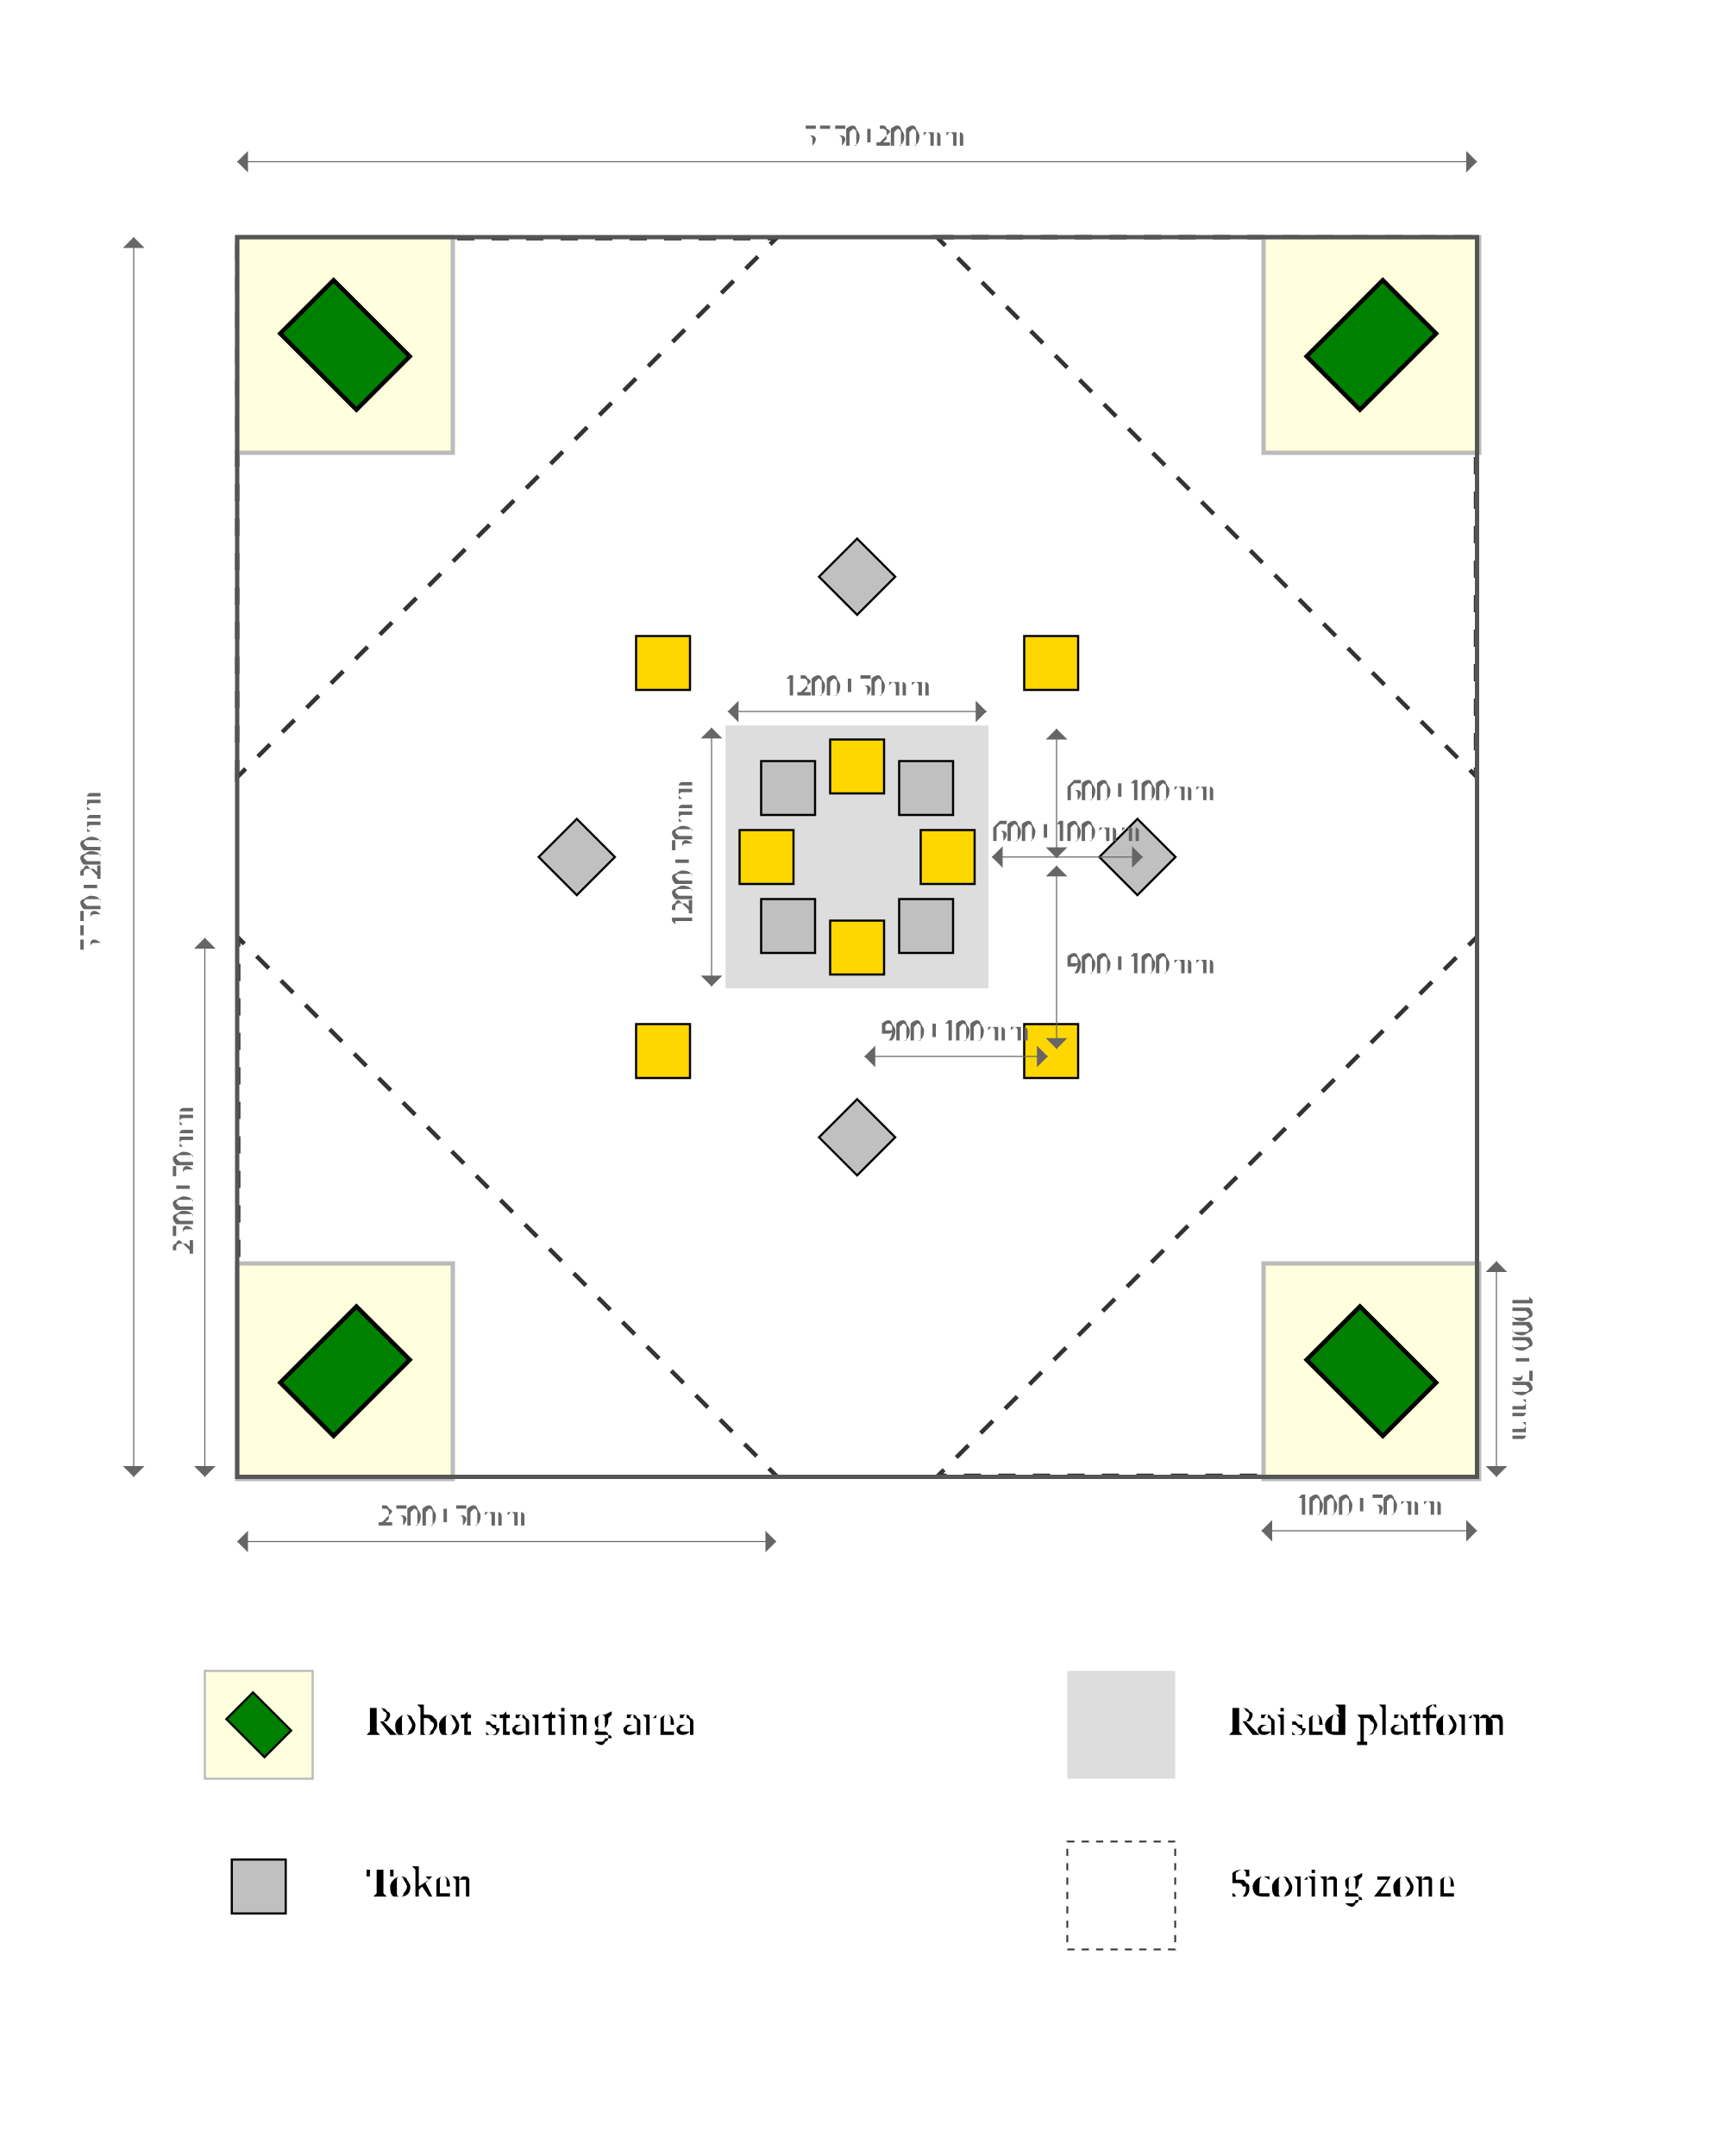
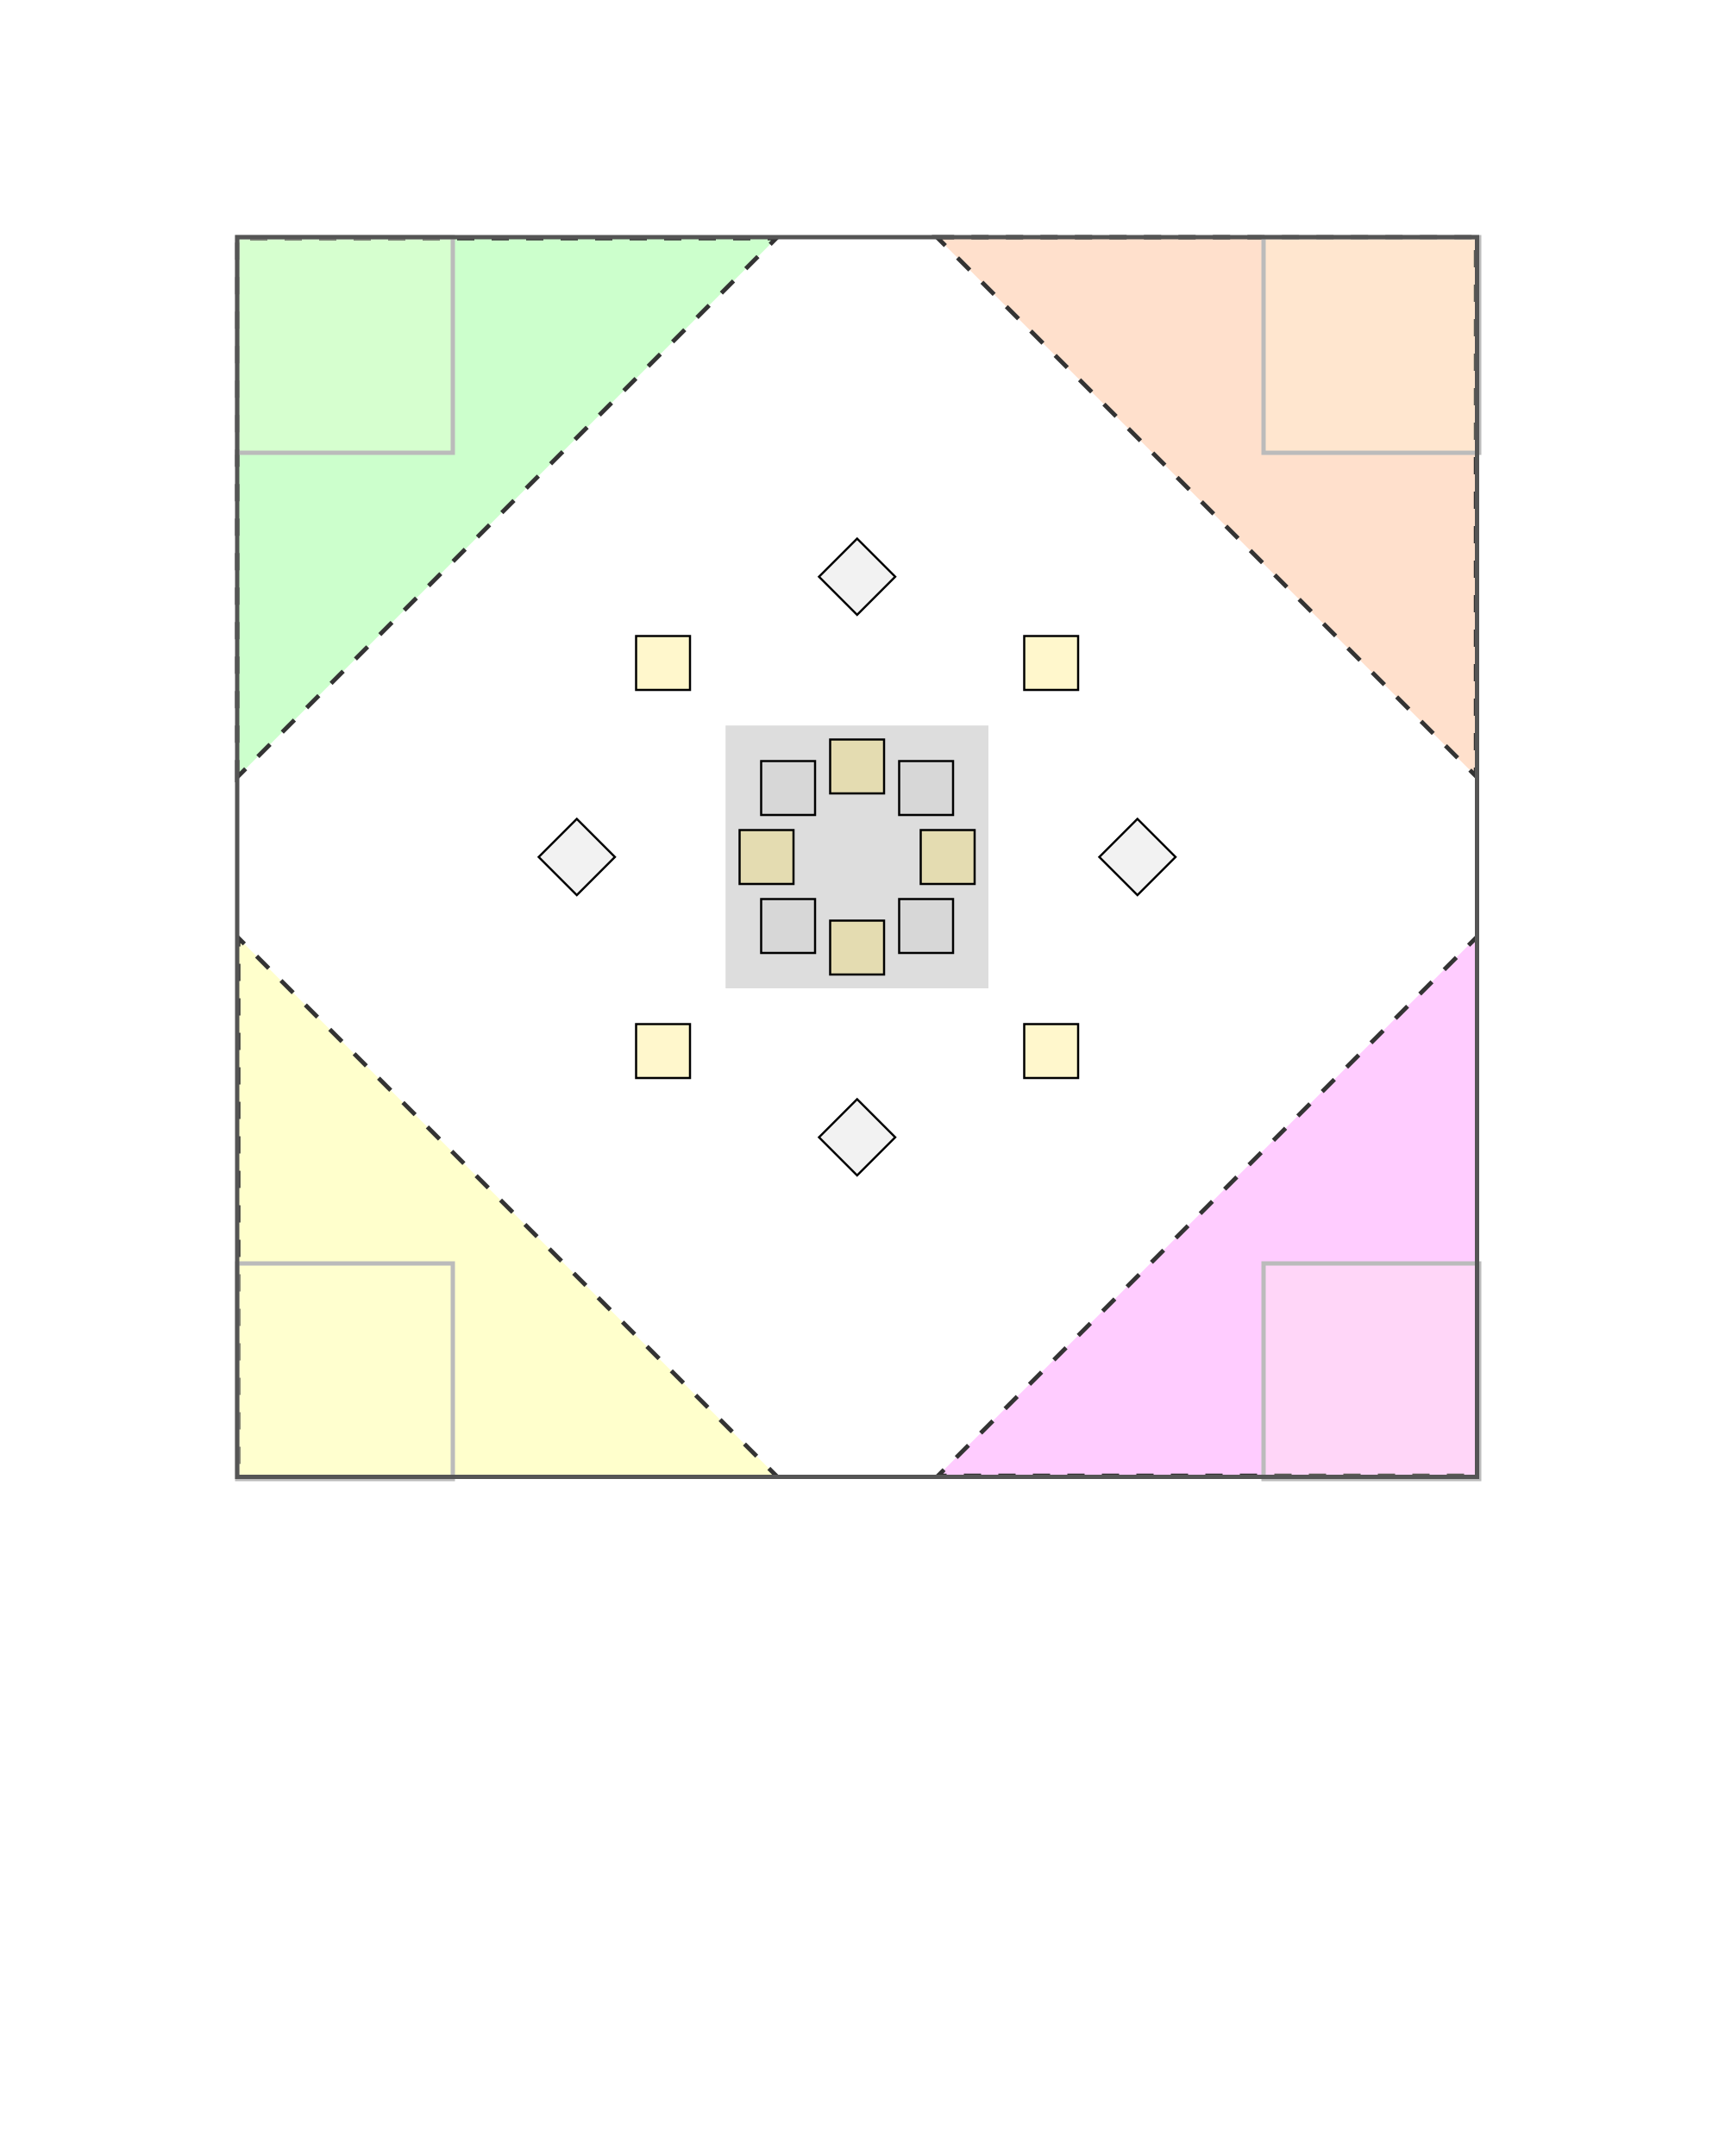
<svg xmlns="http://www.w3.org/2000/svg" xmlns:xlink="http://www.w3.org/1999/xlink" id="svg354" height="1000" width="800" version="1.1">
  <style id="style185" type="text/css">
      .arena-wall {
        fill: none;
        stroke: #555;
        stroke-width: .02;
      }

      #token-silver {
        stroke: black;
        stroke-width: 0.01;
        fill: silver;
      }

      #token-gold {
        stroke: black;
        stroke-width: 0.01;
        fill: gold;
      }

      #robot {
        fill: green;
        stroke: black;
        stroke-width: 0.02;
      }

      .platform {
        fill: #ddd;
      }

      .zone {
        stroke: #333;
        stroke-width: 0.02;
        /*stroke-dasharray: 0.141, 0.141;*/
        stroke-dasharray: 0.08 0.08;
        /*stroke-dashoffset: -50%;*/
-         fill: none;
      }

      #start-zone {
        stroke: #bbb;
        stroke-width: 0.02;
        fill: #ffd;
      }

      .dimension line {
        stroke: #666;
        stroke-width: 0.005;
        marker-start: url(#dimension-arrow-head-start);
        marker-end: url(#dimension-arrow-head-end);
      }

      .dimension text {
        fill: #666;
        font-size: 0.175px;
      }
      .dimension text.above {
        text-anchor: middle;
      }
      .dimension text.left-rotated {
        text-anchor: middle;
        transform: rotate(-90deg);
      }
      .dimension text.left {
        text-anchor: end;
        dominant-baseline: middle;
      }
      .dimension text.right {
        text-anchor: start;
        dominant-baseline: middle;
      }

      .dimension-arrow-head {
        fill: #666;
      }

      .dimension-guide {
        stroke: #666;
        stroke-width: 0.01;
        stroke-dasharray: 0.003 0.04;
        stroke-linecap: round;
        fill: none;
      }

      .legend-label {
        font-size: 0.2px;
        text-anchor: start;
        dominant-baseline: middle;
+       }
+ 
+       #scoring-zone-0 {
+          fill: #00ff00;
+       }
+       #scoring-zone-1 {
+          fill: #ff6600;
+       }
+       #scoring-zone-2 {
+          fill: #ff00ff;
+       }
+       #scoring-zone-3 {
+          fill: #ffff00;
+       }
+ 
+       .zone {
+          fill-opacity: 0.2;
+       }
+ 
+       #start-zone,
+       #token-silver,
+       #token-gold {
+          fill-opacity: 0.2;
+       }
+ 
+       #legend,
+       #robot,
+       .dimension {
+          display: none;
      }
    </style>
  <defs id="defs227">
    <rect id="token-silver" height="0.25" width="0.25" y="-0.125" x="-0.125" />
    <rect id="token-gold" height="0.25" width="0.25" y="-0.125" x="-0.125" />
    <rect id="robot" y="-0.25" x="-0.175" height="0.5" width="0.35" />
    <g id="start-zone">
      <rect id="rect190" height="1" width="1" y="-0.5" x="-0.5" />
    </g>
    <g id="start-zone-with-robot">
      <use id="use193" xlink:href="#start-zone" />
      <use id="use195" transform="rotate(135)" xlink:href="#robot" />
    </g>
    <g id="tokens-quarter">
      <use id="use198" transform="translate(0.32 0.32)" xlink:href="#token-silver" />
      <use id="use200" transform="translate(0.42 0)" xlink:href="#token-gold" />
      <use id="use202" transform="translate(0.9 0.9)" xlink:href="#token-gold" />
      <use id="use204" transform="translate(0 1.3) rotate(45 0 0)" xlink:href="#token-silver" />
    </g>
    <path id="zone-boundary" d="M2.875 0.37 v2.5 h-2.5 z" class="zone" />
    <g id="start-area">
      <use id="use209" transform="translate(0.5 0.5)" xlink:href="#start-zone-with-robot" />
    </g>
    <g id="zone">
      <rect id="rect212" class="zone" height="1.2" width="1.2" y="-0.5" x="-0.6" />
    </g>
    <g transform="scale(0.05)" id="dimension-arrow-head">
      <path id="path218" class="dimension-arrow-head" d="M0,0 L1,1 L1,-1 L0,0" />
    </g>
    <marker markerUnits="userSpaceOnUse" refY="1" refX="0" markerHeight="2" markerWidth="1" orient="auto" id="dimension-arrow-head-start">
      <use id="use221" transform="translate(0 1)" xlink:href="#dimension-arrow-head" />
    </marker>
    <marker markerUnits="userSpaceOnUse" refY="1" refX="1" markerHeight="2" markerWidth="1" orient="auto" id="dimension-arrow-head-end">
      <use id="use224" transform="translate(1 1) scale(-1 1)" xlink:href="#dimension-arrow-head" />
    </marker>
  </defs>
  <rect id="rect229" fill="white" height="100%" width="100%" />
  <g transform="scale(100)" id="arena-space">
    <g transform="translate(1.1 1.1)" id="arena">
      <g id="scoring-zones" transform="translate(2.875 2.875)">
        <use id="scoring-zone-0" transform="rotate(180 0 0)" xlink:href="#zone-boundary" />
        <use id="scoring-zone-2" xlink:href="#zone-boundary" />
        <use id="scoring-zone-3" transform="rotate(90 0 0)" xlink:href="#zone-boundary" />
        <use id="scoring-zone-1" transform="rotate(270 0 0)" xlink:href="#zone-boundary" />
      </g>
      <use id="use231" xlink:href="#start-area" />
      <use id="use233" transform="rotate(90 2.88 2.88)" xlink:href="#start-area" />
      <use id="use235" transform="rotate(180 2.88 2.88)" xlink:href="#start-area" />
      <use id="use237" transform="rotate(270 2.88 2.88)" xlink:href="#start-area" />
      <g id="g243" transform="translate(5.25 6)" class="dimension">
        <line id="line239" y2="0" x2="0.5" y1="0" x1="-0.5" />
        <text id="text241" class="above" y="-0.075" x="0">
          <tspan id="tspan368" style="font-size:0.135px">1000±50mm</tspan>
        </text>
      </g>
      <g id="g249" transform="translate(6 5.25)" class="dimension">
        <line style="stroke:#666666;stroke-width:0.005;marker-start:url(#dimension-arrow-head-start);marker-end:url(#dimension-arrow-head-end)" id="line245" y2="0.5" x2="-0.16" y1="-0.5" x1="-0.16" />
        <text transform="rotate(90)" style="font-size:0.175px;text-anchor:middle;fill:#666666" id="text247" class="left-rotated" y="0.086" x="-0.007">
          <tspan id="tspan370" style="font-size:0.135px">1000±50mm</tspan>
        </text>
      </g>
      <g id="g255" transform="translate(-0.15 4.25)" class="dimension">
        <line id="line251" y2="1.5" x2="0" y1="-1" x1="0" />
        <text style="font-size:0.175px;text-anchor:middle;fill:#666666" transform="rotate(-90)" id="text253" class="left-rotated" y="-0.057" x="-0.121">
          <tspan id="tspan364" style="font-size:0.135px">2500±50mm</tspan>
        </text>
      </g>
      <g id="g261" transform="translate(1.5 6.05)" class="dimension">
        <line id="line257" y2="0" x2="1" y1="0" x1="-1.5" />
        <text id="text259" class="above" y="-0.075" x="-0.5">
          <tspan id="tspan366" style="font-size:0.135px">2500±50mm</tspan>
        </text>
      </g>
      <g id="g265" transform="translate(2.875 2.875)" class="platform">
        <rect id="rect263" height="1.219" width="1.219" y="-0.61" x="-0.61" />
      </g>
      <g id="g271" transform="translate(2.875 2.2)" class="dimension">
        <line id="line267" y2="0" x2="0.6" y1="0" x1="-0.6" />
        <text id="text269" class="above" y="-0.075" x="0">
          <tspan id="tspan372" style="font-size:0.135px">1200±50mm</tspan>
        </text>
      </g>
      <g id="g277" transform="translate(2.2 2.875)" class="dimension">
        <line id="line273" y2="0.6" x2="0" y1="-0.6" x1="0" />
        <text style="font-size:0.175px;text-anchor:middle;fill:#666666" transform="rotate(-90)" id="text275" class="left-rotated" y="-0.092" x="0.014">
          <tspan id="tspan374" style="font-size:0.135px">1200±50mm</tspan>
        </text>
      </g>
      <g id="g287" transform="translate(2.875 2.875)">
        <use id="use283" transform="rotate(180 0 0)" xlink:href="#tokens-quarter" />
        <use id="use279" xlink:href="#tokens-quarter" />
        <use id="use281" transform="rotate(90 0 0)" xlink:href="#tokens-quarter" />
        <use id="use285" transform="rotate(270 0 0)" xlink:href="#tokens-quarter" />
      </g>
      <g id="g293" transform="translate(3.85 2.875)" class="dimension">
        <line id="line289" y2="0" x2="0.35" y1="0" x1="-0.35" />
        <text id="text291" class="above" y="-0.075" x="0">
          <tspan id="tspan378" style="font-size:0.135px">600±100mm</tspan>
        </text>
      </g>
      <g id="g299" transform="translate(3.8 2.58)" class="dimension">
        <line id="line295" y2="0.3" x2="0" y1="-0.3" x1="0" />
        <text id="text297" y="0.03" x="0.05">
          <tspan id="tspan376" style="font-size:0.135px">600±100mm</tspan>
        </text>
      </g>
      <g id="g305" transform="translate(3.334 3.8)" class="dimension">
        <line id="line301" y2="0" x2="0.425" y1="0" x1="-0.425" />
        <text id="text303" class="above" y="-0.075" x="0">
          <tspan id="tspan382" style="font-size:0.135px">900±100mm</tspan>
        </text>
      </g>
      <g id="g311" transform="translate(3.8 3.34)" class="dimension">
        <line id="line307" y2="0.425" x2="0" y1="-0.425" x1="0" />
        <text id="text309" y="0.075" x="0.05">
          <tspan id="tspan380" style="font-size:0.135px">900±100mm</tspan>
        </text>
      </g>
      <rect id="rect313" class="arena-wall" y="0" x="0" height="5.75" width="5.75" />
      <g id="g319" transform="translate(4 -0.35)" class="dimension">
        <line id="line315" y2="0" x2="1.75" y1="0" x1="-4" />
        <text id="text317" class="above" y="-0.075" x="-1">
          <tspan id="tspan384" style="font-size:0.135px">5750±200mm</tspan>
        </text>
      </g>
      <g id="g325" transform="translate(-3.54,4)" class="dimension">
        <line style="stroke:#666666;stroke-width:0.005;marker-start:url(#dimension-arrow-head-start);marker-end:url(#dimension-arrow-head-end)" id="line321" y2="1.75" x2="3.06" y1="-4" x1="3.06" />
        <text transform="rotate(-90)" style="font-size:0.175px;text-anchor:middle;fill:#666666" id="text323" class="left-rotated" y="2.904" x="1.058">
          <tspan id="tspan362" style="font-size:0.135px">5750±200mm</tspan>
        </text>
      </g>
    </g>
    <g transform="translate(1.2 8)" id="legend">
      <g id="g332" transform="translate(0 0)">
        <use id="use328" transform="scale(0.5)" xlink:href="#start-zone-with-robot" />
        <text id="text330" class="legend-label" y="0" x="0.5">Robot starting area</text>
      </g>
      <g id="g338" transform="translate(0 0.75)">
        <use id="use334" xlink:href="#token-silver" />
        <text id="text336" class="legend-label" y="0" x="0.5">Token</text>
      </g>
      <g id="g344" transform="translate(4 0)">
        <rect id="rect340" height="0.5" width="0.5" y="-0.25" x="-0.25" class="platform" />
        <text id="text342" class="legend-label" y="0" x="0.5">Raised platform</text>
      </g>
      <g id="g350" transform="translate(4 0.75)">
        <use id="use346" transform="scale(0.417)" xlink:href="#zone" />
        <text id="text348" class="legend-label" y="0" x="0.5">Scoring zone</text>
      </g>
    </g>
  </g>
</svg>
